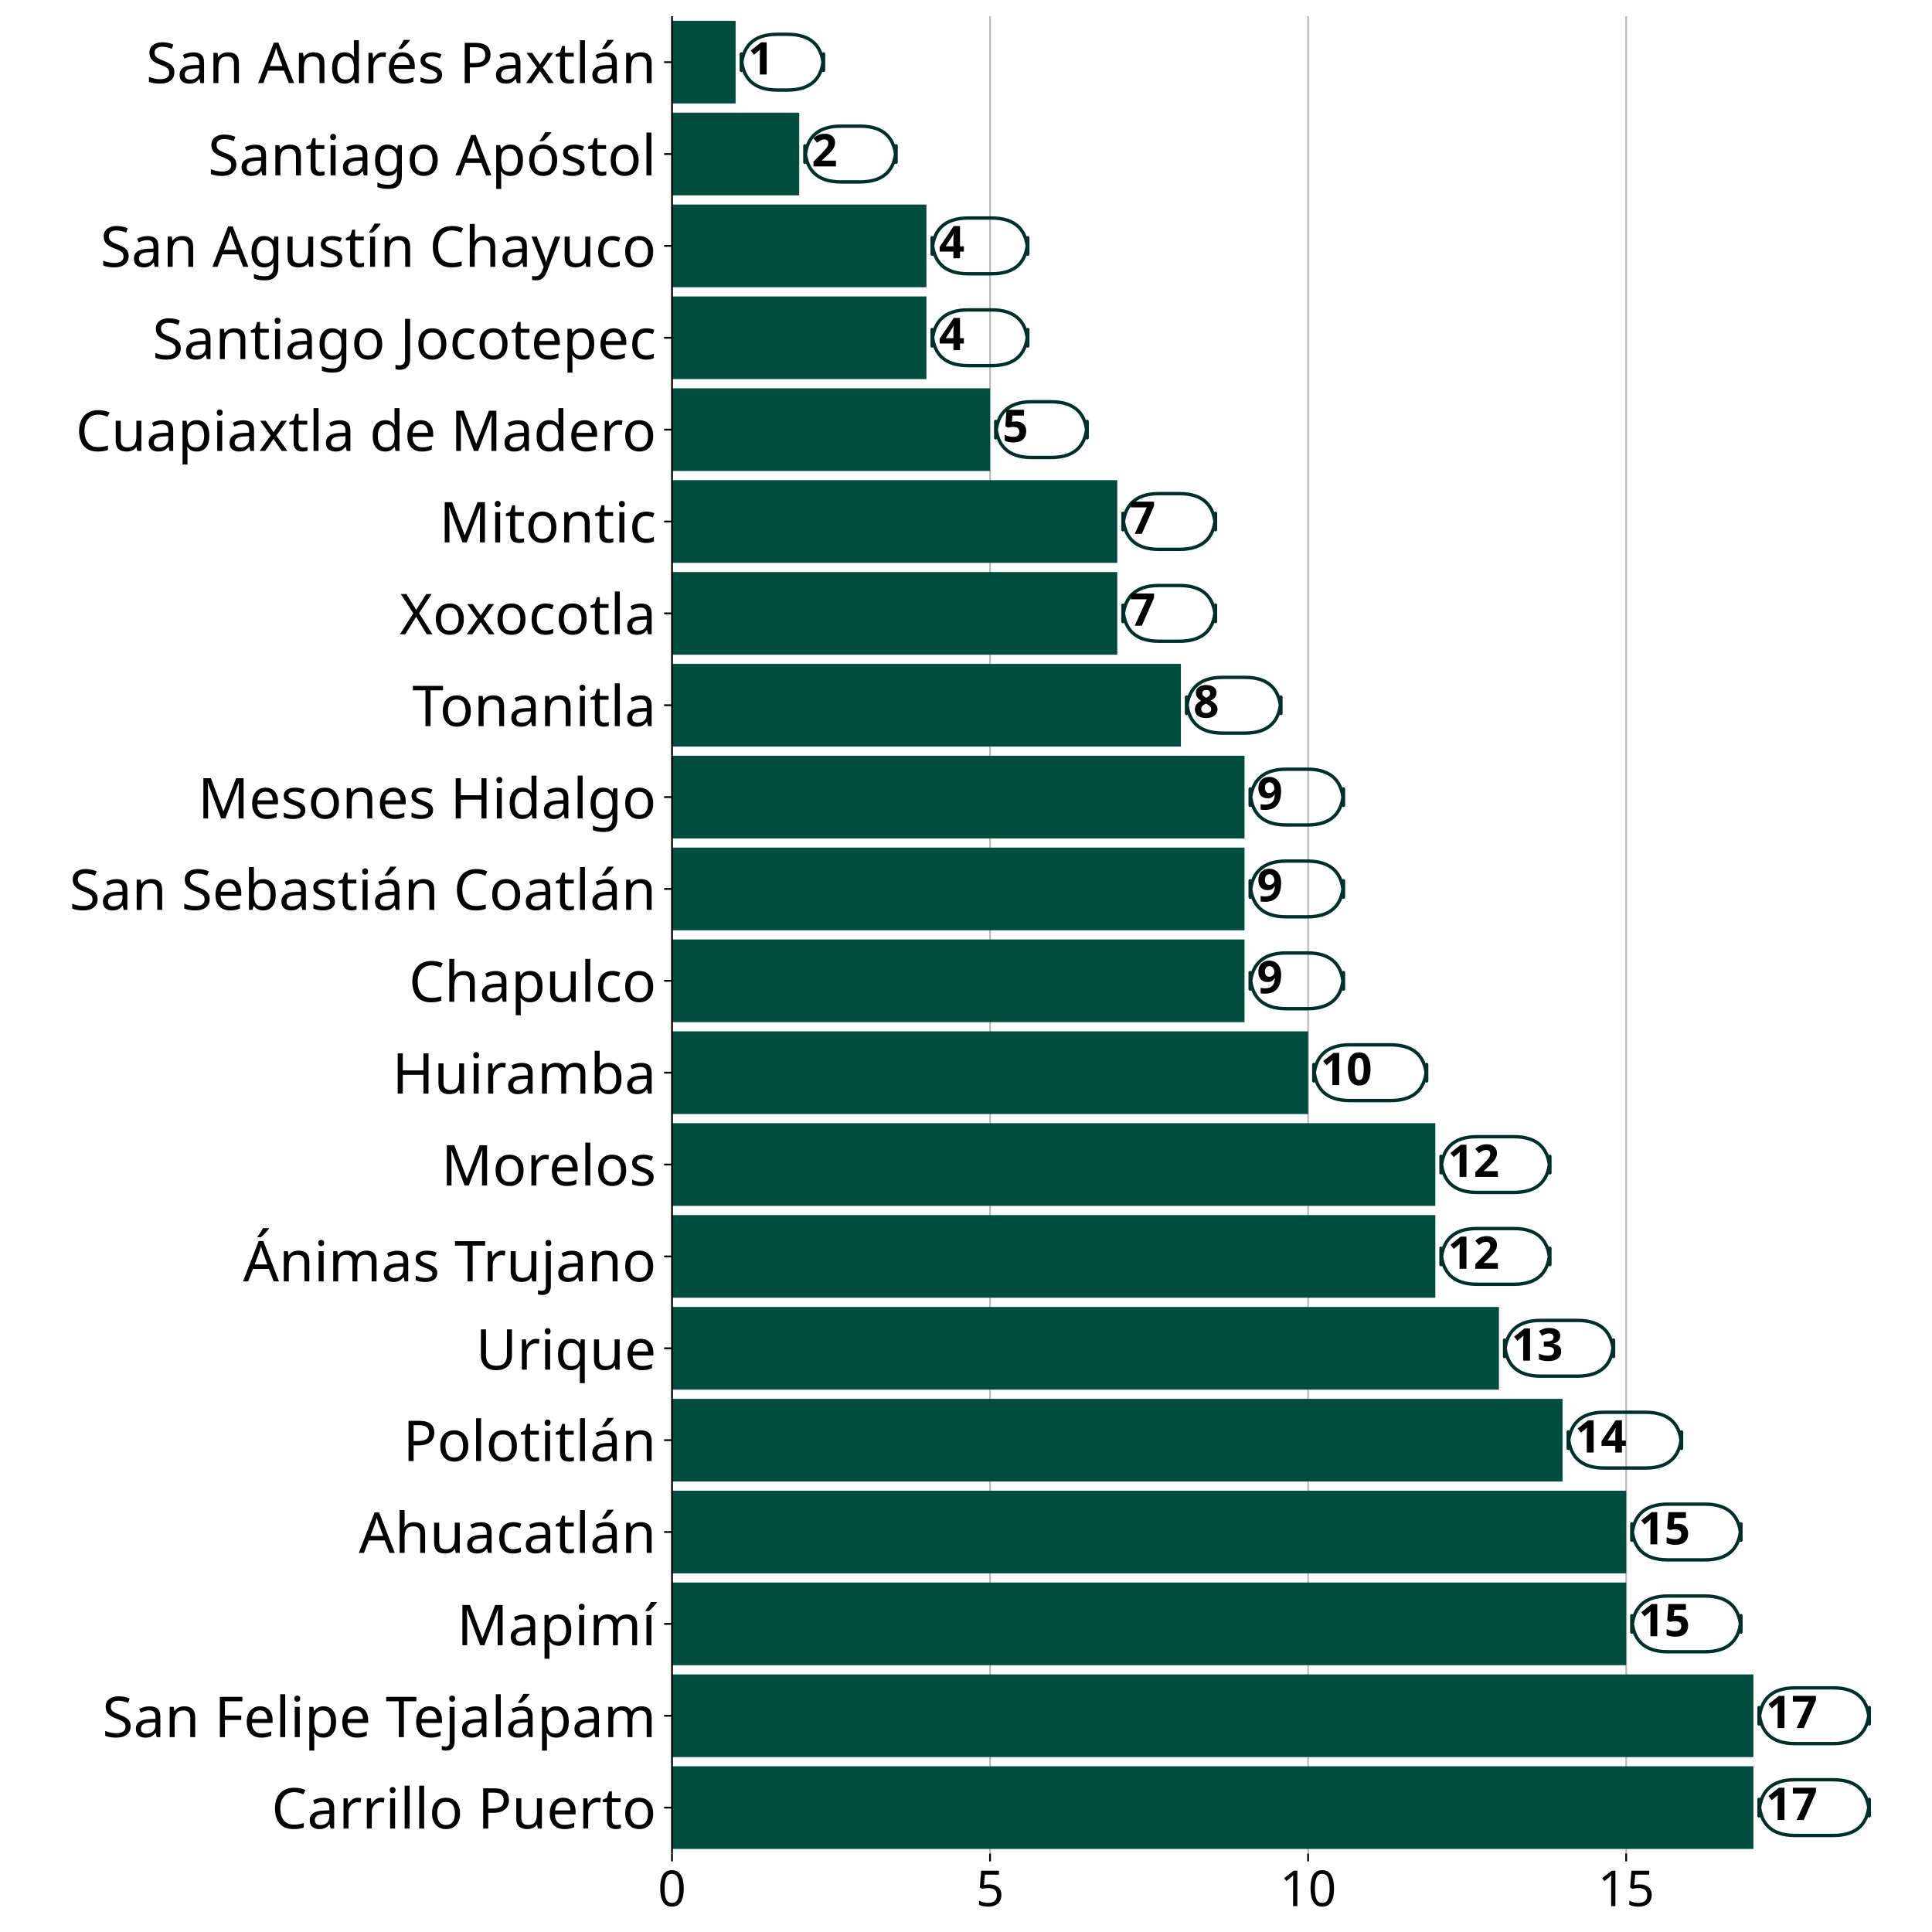
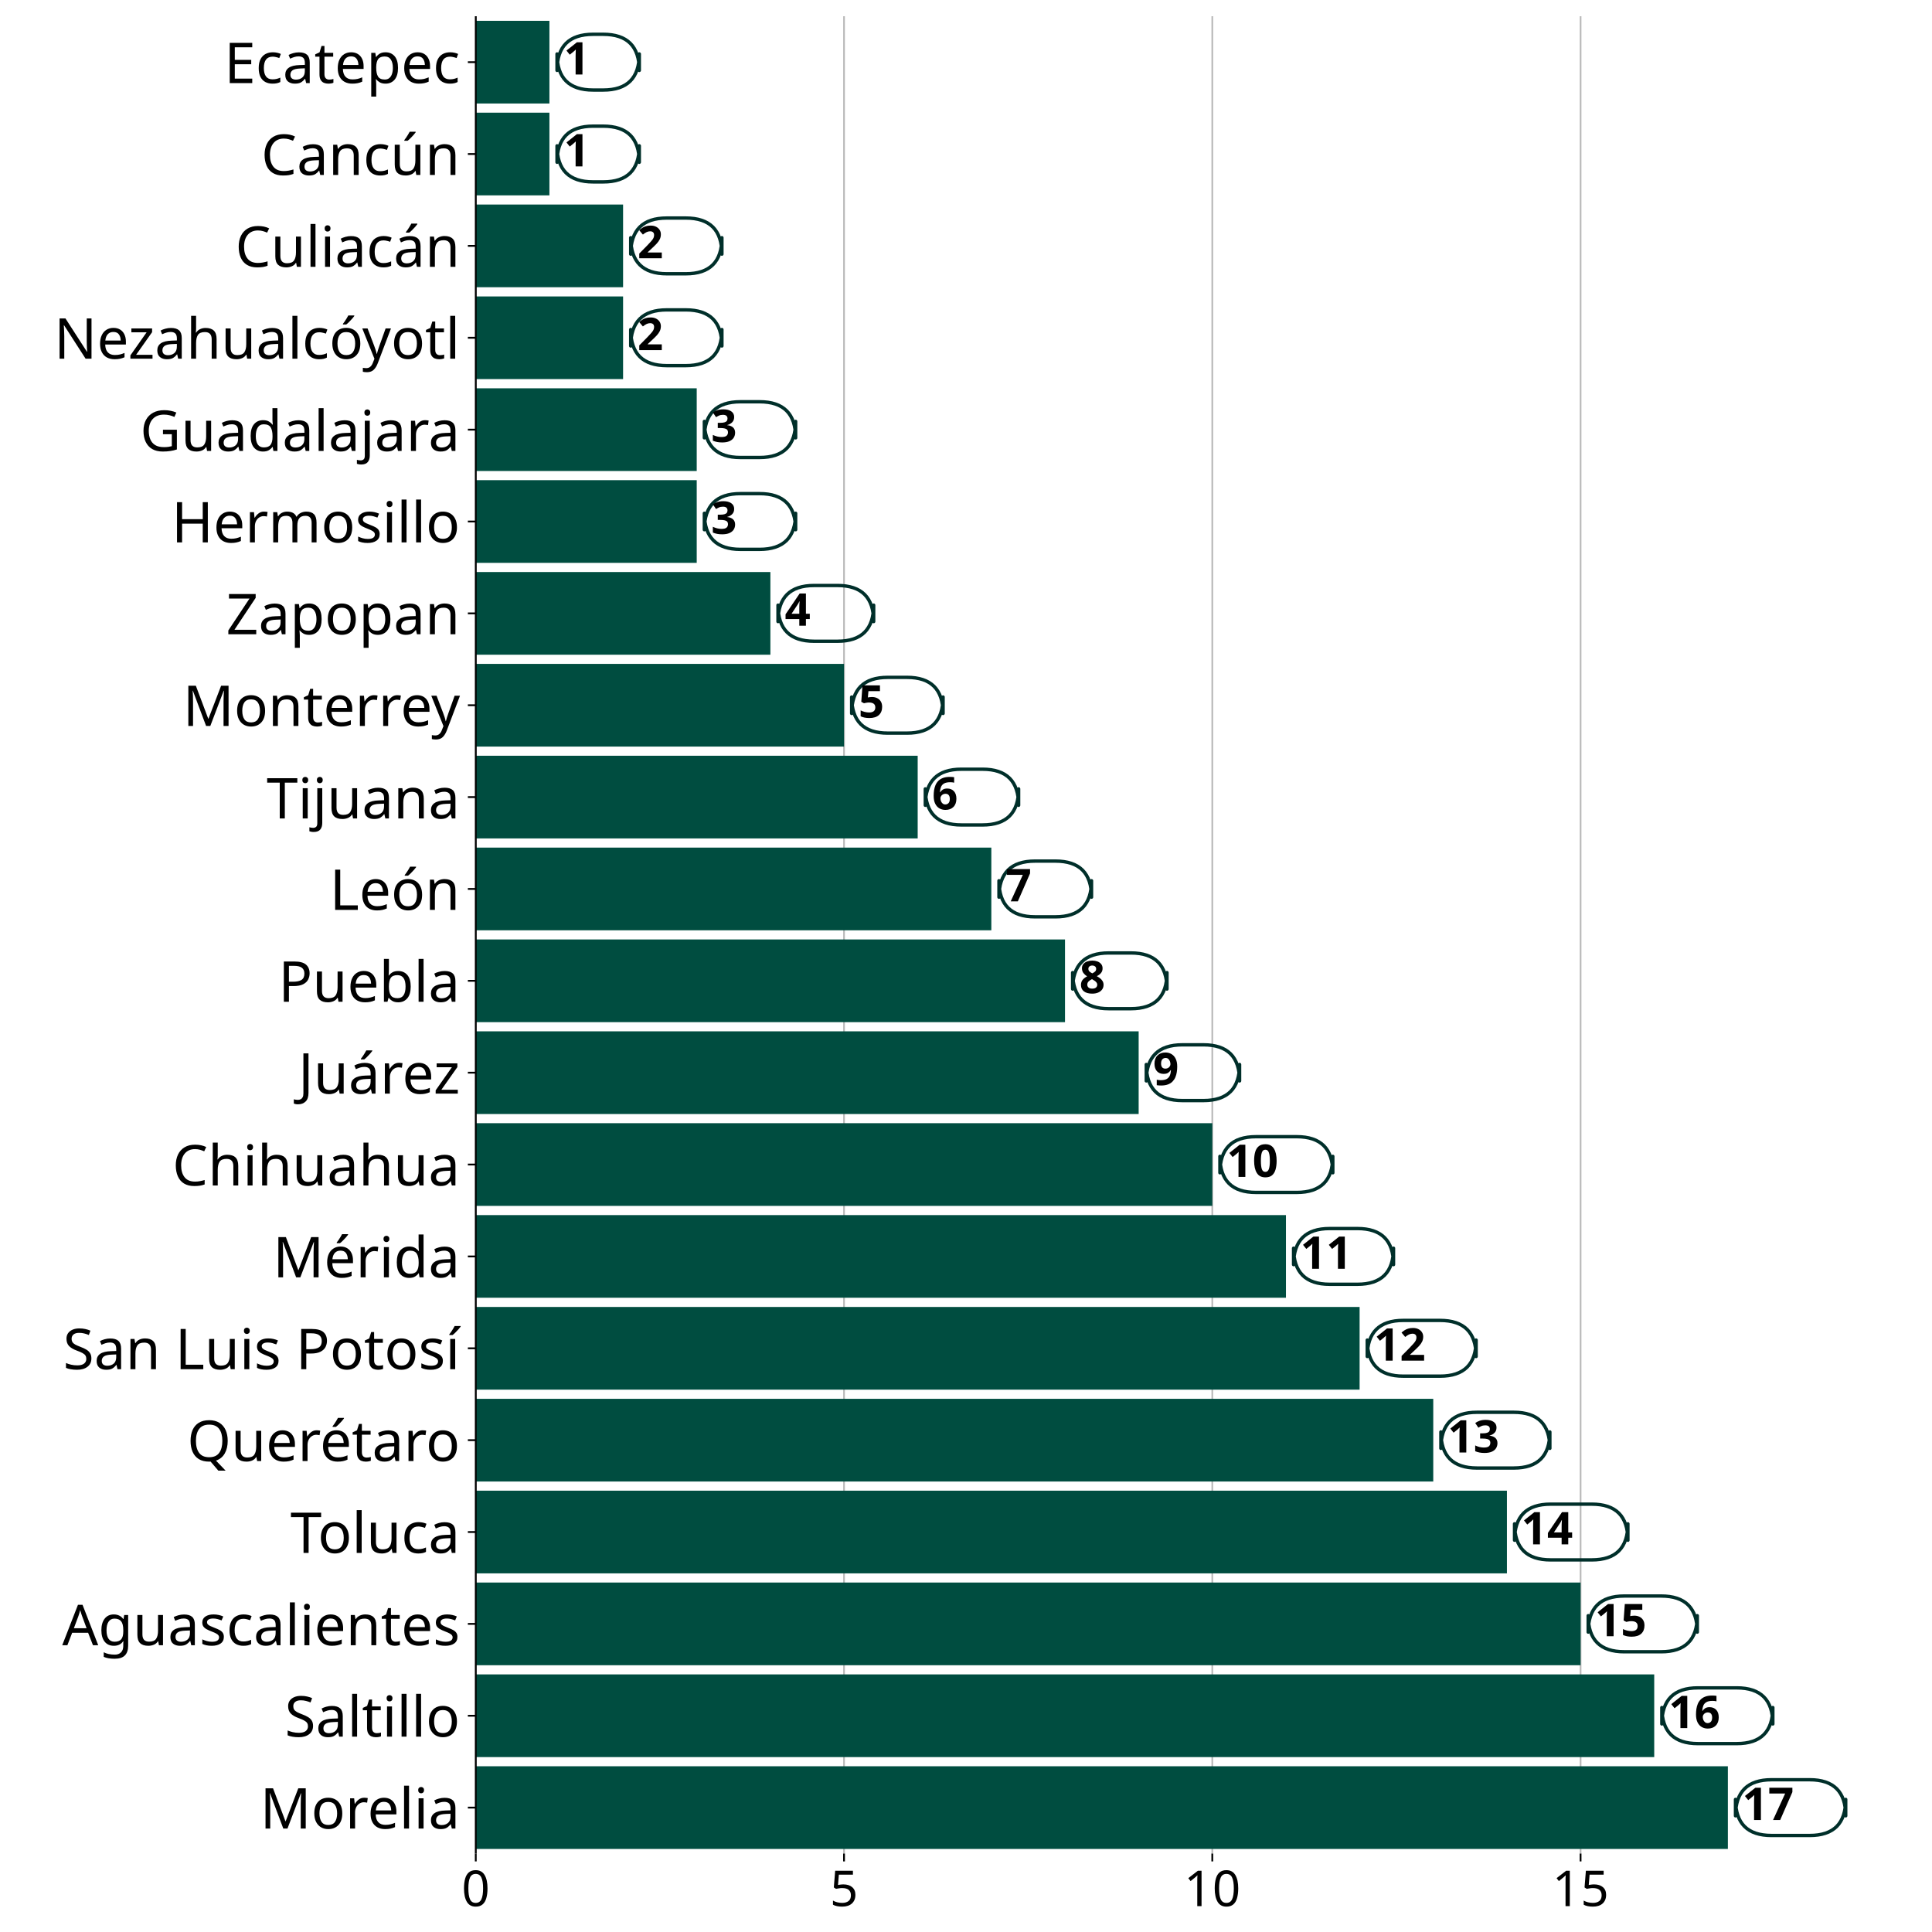
- <svg xmlns="http://www.w3.org/2000/svg" xmlns:xlink="http://www.w3.org/1999/xlink" width="856.68pt" height="856.75pt" version="1.1" viewBox="0 0 856.68 856.75">
+ <svg xmlns="http://www.w3.org/2000/svg" xmlns:xlink="http://www.w3.org/1999/xlink" width="856.72pt" height="856.75pt" version="1.1" viewBox="0 0 856.72 856.75">
  <defs>
    <style type="text/css">*{stroke-linejoin: round; stroke-linecap: butt}</style>
  </defs>
-   <path d="m0 856.75h856.68v-856.75h-856.68v856.75z" opacity="0" />
-   <path d="m298 821.96h551.48v-814.76h-551.48v814.76z" opacity="0" />
-   <path d="m298 821.96v-814.76" clip-path="url(#a)" fill="none" stroke="#b9b9b9" stroke-linecap="square" stroke-width=".75" />
+   <path d="m-0 856.75h856.72v-856.75h-856.72v856.75z" opacity="0" />
+   <path d="m210.98 821.96h638.54v-814.76h-638.54v814.76z" opacity="0" />
+   <path d="m210.98 821.96v-814.76" clip-path="url(#a)" fill="none" stroke="#b9b9b9" stroke-linecap="square" stroke-width=".75" />
  <defs>
    <path id="c" d="m0 0v3.5" stroke="#000" stroke-width=".8" />
  </defs>
-   <use x="297.997" y="821.96" stroke="#000000" stroke-width=".8" xlink:href="#c" />
-   <text transform="rotate(-0 298 845.28)" x="297.997" y="845.285" font-family="'Montserrat'" font-size="22px" font-weight="500" text-anchor="middle">0</text>
-   <path d="m439.04 821.96v-814.76" clip-path="url(#a)" fill="none" stroke="#b9b9b9" stroke-linecap="square" stroke-width=".75" />
-   <use x="439.04" y="821.96" stroke="#000000" stroke-width=".8" xlink:href="#c" />
-   <text transform="rotate(-0 439.04 845.28)" x="439.04" y="845.285" font-family="'Montserrat'" font-size="22px" font-weight="500" text-anchor="middle">5</text>
-   <path d="m580.08 821.96v-814.76" clip-path="url(#a)" fill="none" stroke="#b9b9b9" stroke-linecap="square" stroke-width=".75" />
-   <use x="580.084" y="821.96" stroke="#000000" stroke-width=".8" xlink:href="#c" />
-   <text transform="rotate(-0 580.08 845.28)" x="580.084" y="845.285" font-family="'Montserrat'" font-size="22px" font-weight="500" text-anchor="middle">10</text>
-   <path d="m721.13 821.96v-814.76" clip-path="url(#a)" fill="none" stroke="#b9b9b9" stroke-linecap="square" stroke-width=".75" />
-   <use x="721.127" y="821.96" stroke="#000000" stroke-width=".8" xlink:href="#c" />
-   <text transform="rotate(-0 721.13 845.28)" x="721.127" y="845.285" font-family="'Montserrat'" font-size="22px" font-weight="500" text-anchor="middle">15</text>
+   <use x="210.977" y="821.96" stroke="#000000" stroke-width=".8" xlink:href="#c" />
+   <text transform="rotate(-0 210.98 845.28)" x="210.977" y="845.285" font-family="'Montserrat'" font-size="22px" font-weight="500" text-anchor="middle">0</text>
+   <path d="m374.29 821.96v-814.76" clip-path="url(#a)" fill="none" stroke="#b9b9b9" stroke-linecap="square" stroke-width=".75" />
+   <use x="374.287" y="821.96" stroke="#000000" stroke-width=".8" xlink:href="#c" />
+   <text transform="rotate(-0 374.29 845.28)" x="374.287" y="845.285" font-family="'Montserrat'" font-size="22px" font-weight="500" text-anchor="middle">5</text>
+   <path d="m537.6 821.96v-814.76" clip-path="url(#a)" fill="none" stroke="#b9b9b9" stroke-linecap="square" stroke-width=".75" />
+   <use x="537.596" y="821.96" stroke="#000000" stroke-width=".8" xlink:href="#c" />
+   <text transform="rotate(-0 537.6 845.28)" x="537.596" y="845.285" font-family="'Montserrat'" font-size="22px" font-weight="500" text-anchor="middle">10</text>
+   <path d="m700.91 821.96v-814.76" clip-path="url(#a)" fill="none" stroke="#b9b9b9" stroke-linecap="square" stroke-width=".75" />
+   <use x="700.906" y="821.96" stroke="#000000" stroke-width=".8" xlink:href="#c" />
+   <text transform="rotate(-0 700.91 845.28)" x="700.906" y="845.285" font-family="'Montserrat'" font-size="22px" font-weight="500" text-anchor="middle">15</text>
  <defs>
    <path id="b" d="m0 0h-3.5" stroke="#000" stroke-width=".8" />
  </defs>
-   <use x="297.997" y="27.569" stroke="#000000" stroke-width=".8" xlink:href="#b" />
-   <text transform="rotate(-0 291 36.844)" x="290.997" y="36.844" font-family="'Montserrat'" font-size="25px" font-weight="500" text-anchor="end">San Andrés Paxtlán</text>
-   <use x="297.997" y="68.307" stroke="#000000" stroke-width=".8" xlink:href="#b" />
-   <text transform="rotate(-0 291 77.77)" x="290.997" y="77.77" font-family="'Montserrat'" font-size="25px" font-weight="500" text-anchor="end">Santiago Apóstol</text>
-   <use x="297.997" y="109.045" stroke="#000000" stroke-width=".8" xlink:href="#b" />
-   <text transform="rotate(-0 291 118.32)" x="290.997" y="118.32" font-family="'Montserrat'" font-size="25px" font-weight="500" text-anchor="end">San Agustín Chayuco</text>
-   <use x="297.997" y="149.783" stroke="#000000" stroke-width=".8" xlink:href="#b" />
-   <text transform="rotate(-0 291 159.25)" x="290.997" y="159.246" font-family="'Montserrat'" font-size="25px" font-weight="500" text-anchor="end">Santiago Jocotepec</text>
-   <use x="297.997" y="190.521" stroke="#000000" stroke-width=".8" xlink:href="#b" />
-   <text transform="rotate(-0 291 199.98)" x="290.997" y="199.984" font-family="'Montserrat'" font-size="25px" font-weight="500" text-anchor="end">Cuapiaxtla de Madero</text>
-   <use x="297.997" y="231.259" stroke="#000000" stroke-width=".8" xlink:href="#b" />
-   <text transform="rotate(-0 291 240.53)" x="290.997" y="240.534" font-family="'Montserrat'" font-size="25px" font-weight="500" text-anchor="end">Mitontic</text>
-   <use x="297.997" y="271.997" stroke="#000000" stroke-width=".8" xlink:href="#b" />
-   <text transform="rotate(-0 291 281.27)" x="290.997" y="281.272" font-family="'Montserrat'" font-size="25px" font-weight="500" text-anchor="end">Xoxocotla</text>
-   <use x="297.997" y="312.735" stroke="#000000" stroke-width=".8" xlink:href="#b" />
-   <text transform="rotate(-0 291 322.01)" x="290.997" y="322.01" font-family="'Montserrat'" font-size="25px" font-weight="500" text-anchor="end">Tonanitla</text>
-   <use x="297.997" y="353.473" stroke="#000000" stroke-width=".8" xlink:href="#b" />
-   <text transform="rotate(-0 291 362.94)" x="290.997" y="362.936" font-family="'Montserrat'" font-size="25px" font-weight="500" text-anchor="end">Mesones Hidalgo</text>
-   <use x="297.997" y="394.211" stroke="#000000" stroke-width=".8" xlink:href="#b" />
-   <text transform="rotate(-0 291 403.49)" x="290.997" y="403.486" font-family="'Montserrat'" font-size="25px" font-weight="500" text-anchor="end">San Sebastián Coatlán</text>
-   <use x="297.997" y="434.949" stroke="#000000" stroke-width=".8" xlink:href="#b" />
-   <text transform="rotate(-0 291 444.22)" x="290.997" y="444.224" font-family="'Montserrat'" font-size="25px" font-weight="500" text-anchor="end">Chapulco</text>
-   <use x="297.997" y="475.687" stroke="#000000" stroke-width=".8" xlink:href="#b" />
-   <text transform="rotate(-0 291 484.96)" x="290.997" y="484.962" font-family="'Montserrat'" font-size="25px" font-weight="500" text-anchor="end">Huiramba</text>
-   <use x="297.997" y="516.425" stroke="#000000" stroke-width=".8" xlink:href="#b" />
-   <text transform="rotate(-0 291 525.7)" x="290.997" y="525.7" font-family="'Montserrat'" font-size="25px" font-weight="500" text-anchor="end">Morelos</text>
-   <use x="297.997" y="557.163" stroke="#000000" stroke-width=".8" xlink:href="#b" />
-   <text transform="rotate(-0 291 568.25)" x="290.997" y="568.251" font-family="'Montserrat'" font-size="25px" font-weight="500" text-anchor="end">Ánimas Trujano</text>
-   <use x="297.997" y="597.901" stroke="#000000" stroke-width=".8" xlink:href="#b" />
-   <text transform="rotate(-0 291 607.36)" x="290.997" y="607.364" font-family="'Montserrat'" font-size="25px" font-weight="500" text-anchor="end">Urique</text>
-   <use x="297.997" y="638.639" stroke="#000000" stroke-width=".8" xlink:href="#b" />
-   <text transform="rotate(-0 291 647.91)" x="290.997" y="647.914" font-family="'Montserrat'" font-size="25px" font-weight="500" text-anchor="end">Polotitlán</text>
-   <use x="297.997" y="679.377" stroke="#000000" stroke-width=".8" xlink:href="#b" />
-   <text transform="rotate(-0 291 688.65)" x="290.997" y="688.652" font-family="'Montserrat'" font-size="25px" font-weight="500" text-anchor="end">Ahuacatlán</text>
-   <use x="297.997" y="720.115" stroke="#000000" stroke-width=".8" xlink:href="#b" />
-   <text transform="rotate(-0 291 729.58)" x="290.997" y="729.578" font-family="'Montserrat'" font-size="25px" font-weight="500" text-anchor="end">Mapimí</text>
-   <use x="297.997" y="760.853" stroke="#000000" stroke-width=".8" xlink:href="#b" />
-   <text transform="rotate(-0 291 770.32)" x="290.997" y="770.316" font-family="'Montserrat'" font-size="25px" font-weight="500" text-anchor="end">San Felipe Tejalápam</text>
-   <use x="297.997" y="801.591" stroke="#000000" stroke-width=".8" xlink:href="#b" />
-   <text transform="rotate(-0 291 810.87)" x="290.997" y="810.866" font-family="'Montserrat'" font-size="25px" font-weight="500" text-anchor="end">Carrillo Puerto</text>
-   <path d="m298 9.237h28.209v36.664h-28.209z" clip-path="url(#a)" fill="#004d40" />
-   <path d="m298 49.975h56.417v36.664h-56.417z" clip-path="url(#a)" fill="#004d40" />
-   <path d="m298 90.713h112.83v36.664h-112.83z" clip-path="url(#a)" fill="#004d40" />
-   <path d="m298 131.45h112.83v36.664h-112.83z" clip-path="url(#a)" fill="#004d40" />
-   <path d="m298 172.19h141.04v36.664h-141.04z" clip-path="url(#a)" fill="#004d40" />
-   <path d="m298 212.93h197.46v36.664h-197.46z" clip-path="url(#a)" fill="#004d40" />
-   <path d="m298 253.66h197.46v36.664h-197.46z" clip-path="url(#a)" fill="#004d40" />
-   <path d="m298 294.4h225.67v36.664h-225.67z" clip-path="url(#a)" fill="#004d40" />
-   <path d="m298 335.14h253.88v36.664h-253.88z" clip-path="url(#a)" fill="#004d40" />
-   <path d="m298 375.88h253.88v36.664h-253.88z" clip-path="url(#a)" fill="#004d40" />
-   <path d="m298 416.62h253.88v36.664h-253.88z" clip-path="url(#a)" fill="#004d40" />
-   <path d="m298 457.35h282.09v36.664h-282.09z" clip-path="url(#a)" fill="#004d40" />
-   <path d="m298 498.09h338.5v36.664h-338.5z" clip-path="url(#a)" fill="#004d40" />
-   <path d="m298 538.83h338.5v36.664h-338.5z" clip-path="url(#a)" fill="#004d40" />
-   <path d="m298 579.57h366.71v36.664h-366.71z" clip-path="url(#a)" fill="#004d40" />
-   <path d="m298 620.31h394.92v36.664h-394.92z" clip-path="url(#a)" fill="#004d40" />
-   <path d="m298 661.04h423.13v36.664h-423.13z" clip-path="url(#a)" fill="#004d40" />
-   <path d="m298 701.78h423.13v36.664h-423.13z" clip-path="url(#a)" fill="#004d40" />
-   <path d="m298 742.52h479.55v36.664h-479.55z" clip-path="url(#a)" fill="#004d40" />
-   <path d="m298 783.26h479.55v36.664h-479.55z" clip-path="url(#a)" fill="#004d40" />
-   <path d="m298 821.96v-814.76" fill="none" stroke="#000" stroke-linecap="square" stroke-width=".8" />
-   <path d="m344.72 39.93h4.478q16 0 16-16v7.278q0-16-16-16h-4.478q-16 0-16 16v-7.278q0 16 16 16z" fill="none" stroke="#002f2a" stroke-width="1.5" />
-   <text transform="rotate(-0 331.72 33.049)" x="331.72" y="33.049" font-family="'Montserrat'" font-size="20px" font-weight="700">1  </text>
-   <path d="m372.93 80.668h8.438q16 0 16-16v7.278q0-16-16-16h-8.438q-16 0-16 16v-7.278q0 16 16 16z" fill="none" stroke="#002f2a" stroke-width="1.5" />
-   <text transform="rotate(-0 359.93 73.787)" x="359.929" y="73.787" font-family="'Montserrat'" font-size="20px" font-weight="700">2  </text>
-   <path d="m429.35 121.41h10.419q16 0 16-16v7.278q0-16-16-16h-10.419q-16 0-16 16v-7.278q0 16 16 16z" fill="none" stroke="#002f2a" stroke-width="1.5" />
-   <text transform="rotate(-0 416.35 114.52)" x="416.346" y="114.525" font-family="'Montserrat'" font-size="20px" font-weight="700">4  </text>
-   <path d="m429.35 162.14h10.419q16 0 16-16v7.278q0-16-16-16h-10.419q-16 0-16 16v-7.278q0 16 16 16z" fill="none" stroke="#002f2a" stroke-width="1.5" />
-   <text transform="rotate(-0 416.35 155.26)" x="416.346" y="155.263" font-family="'Montserrat'" font-size="20px" font-weight="700">4  </text>
-   <path d="m457.56 202.88h8.537q16 0 16-16v7.278q0-16-16-16h-8.537q-16 0-16 16v-7.278q0 16 16 16z" fill="none" stroke="#002f2a" stroke-width="1.5" />
-   <text transform="rotate(-0 444.56 196)" x="444.555" y="196.001" font-family="'Montserrat'" font-size="20px" font-weight="700">5  </text>
-   <path d="m513.97 243.62h9.037q16 0 16-16v7.278q0-16-16-16h-9.037q-16 0-16 16v-7.278q0 16 16 16z" fill="none" stroke="#002f2a" stroke-width="1.5" />
-   <text transform="rotate(-0 500.97 236.74)" x="500.973" y="236.739" font-family="'Montserrat'" font-size="20px" font-weight="700">7  </text>
-   <path d="m513.97 284.36h9.037q16 0 16-16v7.278q0-16-16-16h-9.037q-16 0-16 16v-7.278q0 16 16 16z" fill="none" stroke="#002f2a" stroke-width="1.5" />
-   <text transform="rotate(-0 500.97 277.48)" x="500.973" y="277.477" font-family="'Montserrat'" font-size="20px" font-weight="700">7  </text>
-   <path d="m542.18 325.1h9.838q16 0 16-16v7.278q0-16-16-16h-9.838q-16 0-16 16v-7.278q0 16 16 16z" fill="none" stroke="#002f2a" stroke-width="1.5" />
-   <text transform="rotate(-0 529.18 318.21)" x="529.181" y="318.215" font-family="'Montserrat'" font-size="20px" font-weight="700">8  </text>
-   <path d="m570.39 365.83h9.378q16 0 16-16v7.278q0-16-16-16h-9.378q-16 0-16 16v-7.278q0 16 16 16z" fill="none" stroke="#002f2a" stroke-width="1.5" />
-   <text transform="rotate(-0 557.39 358.95)" x="557.39" y="358.953" font-family="'Montserrat'" font-size="20px" font-weight="700">9  </text>
-   <path d="m570.39 406.57h9.378q16 0 16-16v7.278q0-16-16-16h-9.378q-16 0-16 16v-7.278q0 16 16 16z" fill="none" stroke="#002f2a" stroke-width="1.5" />
-   <text transform="rotate(-0 557.39 399.69)" x="557.39" y="399.691" font-family="'Montserrat'" font-size="20px" font-weight="700">9  </text>
-   <path d="m570.39 447.31h9.378q16 0 16-16v7.278q0-16-16-16h-9.378q-16 0-16 16v-7.278q0 16 16 16z" fill="none" stroke="#002f2a" stroke-width="1.5" />
-   <text transform="rotate(-0 557.39 440.43)" x="557.39" y="440.429" font-family="'Montserrat'" font-size="20px" font-weight="700">9  </text>
-   <path d="m598.6 488.05h18.059q16 0 16-16v7.278q0-16-16-16h-18.059q-16 0-16 16v-7.278q0 16 16 16z" fill="none" stroke="#002f2a" stroke-width="1.5" />
-   <text transform="rotate(-0 585.6 481.17)" x="585.599" y="481.167" font-family="'Montserrat'" font-size="20px" font-weight="700">10  </text>
-   <path d="m655.02 528.79h16.278q16 0 16-16v7.278q0-16-16-16h-16.278q-16 0-16 16v-7.278q0 16 16 16z" fill="none" stroke="#002f2a" stroke-width="1.5" />
-   <text transform="rotate(-0 642.02 521.9)" x="642.016" y="521.905" font-family="'Montserrat'" font-size="20px" font-weight="700">12  </text>
-   <path d="m655.02 569.52h16.278q16 0 16-16v7.278q0-16-16-16h-16.278q-16 0-16 16v-7.278q0 16 16 16z" fill="none" stroke="#002f2a" stroke-width="1.5" />
-   <text transform="rotate(-0 642.02 562.64)" x="642.016" y="562.643" font-family="'Montserrat'" font-size="20px" font-weight="700">12  </text>
-   <path d="m683.22 610.26h16.319q16 0 16-16v7.278q0-16-16-16h-16.319q-16 0-16 16v-7.278q0 16 16 16z" fill="none" stroke="#002f2a" stroke-width="1.5" />
-   <text transform="rotate(-0 670.22 603.38)" x="670.225" y="603.381" font-family="'Montserrat'" font-size="20px" font-weight="700">13  </text>
-   <path d="m711.43 651h18.259q16 0 16-16v7.278q0-16-16-16h-18.259q-16 0-16 16v-7.278q0 16 16 16z" fill="none" stroke="#002f2a" stroke-width="1.5" />
-   <text transform="rotate(-0 698.43 644.12)" x="698.433" y="644.119" font-family="'Montserrat'" font-size="20px" font-weight="700">14  </text>
-   <path d="m739.64 691.74h16.378q16 0 16-16v7.278q0-16-16-16h-16.378q-16 0-16 16v-7.278q0 16 16 16z" fill="none" stroke="#002f2a" stroke-width="1.5" />
-   <text transform="rotate(-0 726.64 684.86)" x="726.642" y="684.857" font-family="'Montserrat'" font-size="20px" font-weight="700">15  </text>
-   <path d="m739.64 732.48h16.378q16 0 16-16v7.278q0-16-16-16h-16.378q-16 0-16 16v-7.278q0 16 16 16z" fill="none" stroke="#002f2a" stroke-width="1.5" />
-   <text transform="rotate(-0 726.64 725.59)" x="726.642" y="725.595" font-family="'Montserrat'" font-size="20px" font-weight="700">15  </text>
-   <path d="m796.06 773.21h16.878q16 0 16-16v7.278q0-16-16-16h-16.878q-16 0-16 16v-7.278q0 16 16 16z" fill="none" stroke="#002f2a" stroke-width="1.5" />
-   <text transform="rotate(-0 783.06 766.33)" x="783.06" y="766.333" font-family="'Montserrat'" font-size="20px" font-weight="700">17  </text>
-   <path d="m796.06 813.95h16.878q16 0 16-16v7.278q0-16-16-16h-16.878q-16 0-16 16v-7.278q0 16 16 16z" fill="none" stroke="#002f2a" stroke-width="1.5" />
-   <text transform="rotate(-0 783.06 807.07)" x="783.06" y="807.071" font-family="'Montserrat'" font-size="20px" font-weight="700">17  </text>
+   <use x="210.977" y="27.569" stroke="#000000" stroke-width=".8" xlink:href="#b" />
+   <text transform="rotate(-0 203.98 36.844)" x="203.977" y="36.844" font-family="'Montserrat'" font-size="25px" font-weight="500" text-anchor="end">Ecatepec</text>
+   <use x="210.977" y="68.307" stroke="#000000" stroke-width=".8" xlink:href="#b" />
+   <text transform="rotate(-0 203.98 77.582)" x="203.977" y="77.582" font-family="'Montserrat'" font-size="25px" font-weight="500" text-anchor="end">Cancún</text>
+   <use x="210.977" y="109.045" stroke="#000000" stroke-width=".8" xlink:href="#b" />
+   <text transform="rotate(-0 203.98 118.32)" x="203.977" y="118.32" font-family="'Montserrat'" font-size="25px" font-weight="500" text-anchor="end">Culiacán</text>
+   <use x="210.977" y="149.783" stroke="#000000" stroke-width=".8" xlink:href="#b" />
+   <text transform="rotate(-0 203.98 159.06)" x="203.977" y="159.058" font-family="'Montserrat'" font-size="25px" font-weight="500" text-anchor="end">Nezahualcóyotl</text>
+   <use x="210.977" y="190.521" stroke="#000000" stroke-width=".8" xlink:href="#b" />
+   <text transform="rotate(-0 203.98 199.98)" x="203.977" y="199.984" font-family="'Montserrat'" font-size="25px" font-weight="500" text-anchor="end">Guadalajara</text>
+   <use x="210.977" y="231.259" stroke="#000000" stroke-width=".8" xlink:href="#b" />
+   <text transform="rotate(-0 203.98 240.53)" x="203.977" y="240.534" font-family="'Montserrat'" font-size="25px" font-weight="500" text-anchor="end">Hermosillo</text>
+   <use x="210.977" y="271.997" stroke="#000000" stroke-width=".8" xlink:href="#b" />
+   <text transform="rotate(-0 203.98 281.27)" x="203.977" y="281.272" font-family="'Montserrat'" font-size="25px" font-weight="500" text-anchor="end">Zapopan</text>
+   <use x="210.977" y="312.735" stroke="#000000" stroke-width=".8" xlink:href="#b" />
+   <text transform="rotate(-0 203.98 321.94)" x="203.977" y="321.936" font-family="'Montserrat'" font-size="25px" font-weight="500" text-anchor="end">Monterrey</text>
+   <use x="210.977" y="353.473" stroke="#000000" stroke-width=".8" xlink:href="#b" />
+   <text transform="rotate(-0 203.98 362.94)" x="203.977" y="362.936" font-family="'Montserrat'" font-size="25px" font-weight="500" text-anchor="end">Tijuana</text>
+   <use x="210.977" y="394.211" stroke="#000000" stroke-width=".8" xlink:href="#b" />
+   <text transform="rotate(-0 203.98 403.49)" x="203.977" y="403.486" font-family="'Montserrat'" font-size="25px" font-weight="500" text-anchor="end">León</text>
+   <use x="210.977" y="434.949" stroke="#000000" stroke-width=".8" xlink:href="#b" />
+   <text transform="rotate(-0 203.98 444.22)" x="203.977" y="444.224" font-family="'Montserrat'" font-size="25px" font-weight="500" text-anchor="end">Puebla</text>
+   <use x="210.977" y="475.687" stroke="#000000" stroke-width=".8" xlink:href="#b" />
+   <text transform="rotate(-0 203.98 484.96)" x="203.977" y="484.962" font-family="'Montserrat'" font-size="25px" font-weight="500" text-anchor="end">Juárez</text>
+   <use x="210.977" y="516.425" stroke="#000000" stroke-width=".8" xlink:href="#b" />
+   <text transform="rotate(-0 203.98 525.7)" x="203.977" y="525.7" font-family="'Montserrat'" font-size="25px" font-weight="500" text-anchor="end">Chihuahua</text>
+   <use x="210.977" y="557.163" stroke="#000000" stroke-width=".8" xlink:href="#b" />
+   <text transform="rotate(-0 203.98 566.44)" x="203.977" y="566.438" font-family="'Montserrat'" font-size="25px" font-weight="500" text-anchor="end">Mérida</text>
+   <use x="210.977" y="597.901" stroke="#000000" stroke-width=".8" xlink:href="#b" />
+   <text transform="rotate(-0 203.98 607.18)" x="203.977" y="607.176" font-family="'Montserrat'" font-size="25px" font-weight="500" text-anchor="end">San Luis Potosí</text>
+   <use x="210.977" y="638.639" stroke="#000000" stroke-width=".8" xlink:href="#b" />
+   <text transform="rotate(-0 203.98 647.91)" x="203.977" y="647.914" font-family="'Montserrat'" font-size="25px" font-weight="500" text-anchor="end">Querétaro</text>
+   <use x="210.977" y="679.377" stroke="#000000" stroke-width=".8" xlink:href="#b" />
+   <text transform="rotate(-0 203.98 688.65)" x="203.977" y="688.652" font-family="'Montserrat'" font-size="25px" font-weight="500" text-anchor="end">Toluca</text>
+   <use x="210.977" y="720.115" stroke="#000000" stroke-width=".8" xlink:href="#b" />
+   <text transform="rotate(-0 203.98 729.58)" x="203.977" y="729.578" font-family="'Montserrat'" font-size="25px" font-weight="500" text-anchor="end">Aguascalientes</text>
+   <use x="210.977" y="760.853" stroke="#000000" stroke-width=".8" xlink:href="#b" />
+   <text transform="rotate(-0 203.98 770.13)" x="203.977" y="770.128" font-family="'Montserrat'" font-size="25px" font-weight="500" text-anchor="end">Saltillo</text>
+   <use x="210.977" y="801.591" stroke="#000000" stroke-width=".8" xlink:href="#b" />
+   <text transform="rotate(-0 203.98 810.87)" x="203.977" y="810.866" font-family="'Montserrat'" font-size="25px" font-weight="500" text-anchor="end">Morelia</text>
+   <path d="m210.98 9.237h32.662v36.664h-32.662z" clip-path="url(#a)" fill="#004d40" />
+   <path d="m210.98 49.975h32.662v36.664h-32.662z" clip-path="url(#a)" fill="#004d40" />
+   <path d="m210.98 90.713h65.324v36.664h-65.324z" clip-path="url(#a)" fill="#004d40" />
+   <path d="m210.98 131.45h65.324v36.664h-65.324z" clip-path="url(#a)" fill="#004d40" />
+   <path d="m210.98 172.19h97.986v36.664h-97.986z" clip-path="url(#a)" fill="#004d40" />
+   <path d="m210.98 212.93h97.986v36.664h-97.986z" clip-path="url(#a)" fill="#004d40" />
+   <path d="m210.98 253.66h130.65v36.664h-130.65z" clip-path="url(#a)" fill="#004d40" />
+   <path d="m210.98 294.4h163.31v36.664h-163.31z" clip-path="url(#a)" fill="#004d40" />
+   <path d="m210.98 335.14h195.97v36.664h-195.97z" clip-path="url(#a)" fill="#004d40" />
+   <path d="m210.98 375.88h228.63v36.664h-228.63z" clip-path="url(#a)" fill="#004d40" />
+   <path d="m210.98 416.62h261.3v36.664h-261.3z" clip-path="url(#a)" fill="#004d40" />
+   <path d="m210.98 457.35h293.96v36.664h-293.96z" clip-path="url(#a)" fill="#004d40" />
+   <path d="m210.98 498.09h326.62v36.664h-326.62z" clip-path="url(#a)" fill="#004d40" />
+   <path d="m210.98 538.83h359.28v36.664h-359.28z" clip-path="url(#a)" fill="#004d40" />
+   <path d="m210.98 579.57h391.94v36.664h-391.94z" clip-path="url(#a)" fill="#004d40" />
+   <path d="m210.98 620.31h424.6v36.664h-424.6z" clip-path="url(#a)" fill="#004d40" />
+   <path d="m210.98 661.04h457.27v36.664h-457.27z" clip-path="url(#a)" fill="#004d40" />
+   <path d="m210.98 701.78h489.93v36.664h-489.93z" clip-path="url(#a)" fill="#004d40" />
+   <path d="m210.98 742.52h522.59v36.664h-522.59z" clip-path="url(#a)" fill="#004d40" />
+   <path d="m210.98 783.26h555.25v36.664h-555.25z" clip-path="url(#a)" fill="#004d40" />
+   <path d="m210.98 821.96v-814.76" fill="none" stroke="#000" stroke-linecap="square" stroke-width=".8" />
+   <path d="m263.02 39.93h4.478q16 0 16-16v7.278q0-16-16-16h-4.478q-16 0-16 16v-7.278q0 16 16 16z" fill="none" stroke="#002f2a" stroke-width="1.5" />
+   <text transform="rotate(-0 250.02 33.049)" x="250.025" y="33.049" font-family="'Montserrat'" font-size="20px" font-weight="700">1  </text>
+   <path d="m263.02 80.668h4.478q16 0 16-16v7.278q0-16-16-16h-4.478q-16 0-16 16v-7.278q0 16 16 16z" fill="none" stroke="#002f2a" stroke-width="1.5" />
+   <text transform="rotate(-0 250.02 73.787)" x="250.025" y="73.787" font-family="'Montserrat'" font-size="20px" font-weight="700">1  </text>
+   <path d="m295.69 121.41h8.438q16 0 16-16v7.278q0-16-16-16h-8.438q-16 0-16 16v-7.278q0 16 16 16z" fill="none" stroke="#002f2a" stroke-width="1.5" />
+   <text transform="rotate(-0 282.69 114.52)" x="282.687" y="114.525" font-family="'Montserrat'" font-size="20px" font-weight="700">2  </text>
+   <path d="m295.69 162.14h8.438q16 0 16-16v7.278q0-16-16-16h-8.438q-16 0-16 16v-7.278q0 16 16 16z" fill="none" stroke="#002f2a" stroke-width="1.5" />
+   <text transform="rotate(-0 282.69 155.26)" x="282.687" y="155.263" font-family="'Montserrat'" font-size="20px" font-weight="700">2  </text>
+   <path d="m328.35 202.88h8.478q16 0 16-16v7.278q0-16-16-16h-8.478q-16 0-16 16v-7.278q0 16 16 16z" fill="none" stroke="#002f2a" stroke-width="1.5" />
+   <text transform="rotate(-0 315.35 196)" x="315.348" y="196.001" font-family="'Montserrat'" font-size="20px" font-weight="700">3  </text>
+   <path d="m328.35 243.62h8.478q16 0 16-16v7.278q0-16-16-16h-8.478q-16 0-16 16v-7.278q0 16 16 16z" fill="none" stroke="#002f2a" stroke-width="1.5" />
+   <text transform="rotate(-0 315.35 236.74)" x="315.348" y="236.739" font-family="'Montserrat'" font-size="20px" font-weight="700">3  </text>
+   <path d="m361.01 284.36h10.419q16 0 16-16v7.278q0-16-16-16h-10.419q-16 0-16 16v-7.278q0 16 16 16z" fill="none" stroke="#002f2a" stroke-width="1.5" />
+   <text transform="rotate(-0 348.01 277.48)" x="348.01" y="277.477" font-family="'Montserrat'" font-size="20px" font-weight="700">4  </text>
+   <path d="m393.67 325.1h8.537q16 0 16-16v7.278q0-16-16-16h-8.537q-16 0-16 16v-7.278q0 16 16 16z" fill="none" stroke="#002f2a" stroke-width="1.5" />
+   <text transform="rotate(-0 380.67 318.21)" x="380.672" y="318.215" font-family="'Montserrat'" font-size="20px" font-weight="700">5  </text>
+   <path d="m426.33 365.83h9.378q16 0 16-16v7.278q0-16-16-16h-9.378q-16 0-16 16v-7.278q0 16 16 16z" fill="none" stroke="#002f2a" stroke-width="1.5" />
+   <text transform="rotate(-0 413.33 358.95)" x="413.334" y="358.953" font-family="'Montserrat'" font-size="20px" font-weight="700">6  </text>
+   <path d="m459 406.57h9.037q16 0 16-16v7.278q0-16-16-16h-9.037q-16 0-16 16v-7.278q0 16 16 16z" fill="none" stroke="#002f2a" stroke-width="1.5" />
+   <text transform="rotate(-0 446 399.69)" x="445.996" y="399.691" font-family="'Montserrat'" font-size="20px" font-weight="700">7  </text>
+   <path d="m491.66 447.31h9.838q16 0 16-16v7.278q0-16-16-16h-9.838q-16 0-16 16v-7.278q0 16 16 16z" fill="none" stroke="#002f2a" stroke-width="1.5" />
+   <text transform="rotate(-0 478.66 440.43)" x="478.658" y="440.429" font-family="'Montserrat'" font-size="20px" font-weight="700">8  </text>
+   <path d="m524.32 488.05h9.378q16 0 16-16v7.278q0-16-16-16h-9.378q-16 0-16 16v-7.278q0 16 16 16z" fill="none" stroke="#002f2a" stroke-width="1.5" />
+   <text transform="rotate(-0 511.32 481.17)" x="511.32" y="481.167" font-family="'Montserrat'" font-size="20px" font-weight="700">9  </text>
+   <path d="m556.98 528.79h18.059q16 0 16-16v7.278q0-16-16-16h-18.059q-16 0-16 16v-7.278q0 16 16 16z" fill="none" stroke="#002f2a" stroke-width="1.5" />
+   <text transform="rotate(-0 543.98 521.9)" x="543.982" y="521.905" font-family="'Montserrat'" font-size="20px" font-weight="700">10  </text>
+   <path d="m589.64 569.52h12.319q16 0 16-16v7.278q0-16-16-16h-12.319q-16 0-16 16v-7.278q0 16 16 16z" fill="none" stroke="#002f2a" stroke-width="1.5" />
+   <text transform="rotate(-0 576.64 562.64)" x="576.644" y="562.643" font-family="'Montserrat'" font-size="20px" font-weight="700">11  </text>
+   <path d="m622.31 610.26h16.278q16 0 16-16v7.278q0-16-16-16h-16.278q-16 0-16 16v-7.278q0 16 16 16z" fill="none" stroke="#002f2a" stroke-width="1.5" />
+   <text transform="rotate(-0 609.31 603.38)" x="609.305" y="603.381" font-family="'Montserrat'" font-size="20px" font-weight="700">12  </text>
+   <path d="m654.97 651h16.319q16 0 16-16v7.278q0-16-16-16h-16.319q-16 0-16 16v-7.278q0 16 16 16z" fill="none" stroke="#002f2a" stroke-width="1.5" />
+   <text transform="rotate(-0 641.97 644.12)" x="641.967" y="644.119" font-family="'Montserrat'" font-size="20px" font-weight="700">13  </text>
+   <path d="m687.63 691.74h18.259q16 0 16-16v7.278q0-16-16-16h-18.259q-16 0-16 16v-7.278q0 16 16 16z" fill="none" stroke="#002f2a" stroke-width="1.5" />
+   <text transform="rotate(-0 674.63 684.86)" x="674.629" y="684.857" font-family="'Montserrat'" font-size="20px" font-weight="700">14  </text>
+   <path d="m720.29 732.48h16.378q16 0 16-16v7.278q0-16-16-16h-16.378q-16 0-16 16v-7.278q0 16 16 16z" fill="none" stroke="#002f2a" stroke-width="1.5" />
+   <text transform="rotate(-0 707.29 725.59)" x="707.291" y="725.595" font-family="'Montserrat'" font-size="20px" font-weight="700">15  </text>
+   <path d="m752.95 773.21h17.219q16 0 16-16v7.278q0-16-16-16h-17.219q-16 0-16 16v-7.278q0 16 16 16z" fill="none" stroke="#002f2a" stroke-width="1.5" />
+   <text transform="rotate(-0 739.95 766.33)" x="739.953" y="766.333" font-family="'Montserrat'" font-size="20px" font-weight="700">16  </text>
+   <path d="m785.61 813.95h16.878q16 0 16-16v7.278q0-16-16-16h-16.878q-16 0-16 16v-7.278q0 16 16 16z" fill="none" stroke="#002f2a" stroke-width="1.5" />
+   <text transform="rotate(-0 772.61 807.07)" x="772.615" y="807.071" font-family="'Montserrat'" font-size="20px" font-weight="700">17  </text>
  <defs>
    <clipPath id="a">
-       <rect x="298" y="7.2" width="551.48" height="814.76" />
+       <rect x="210.98" y="7.2" width="638.54" height="814.76" />
    </clipPath>
  </defs>
</svg>
